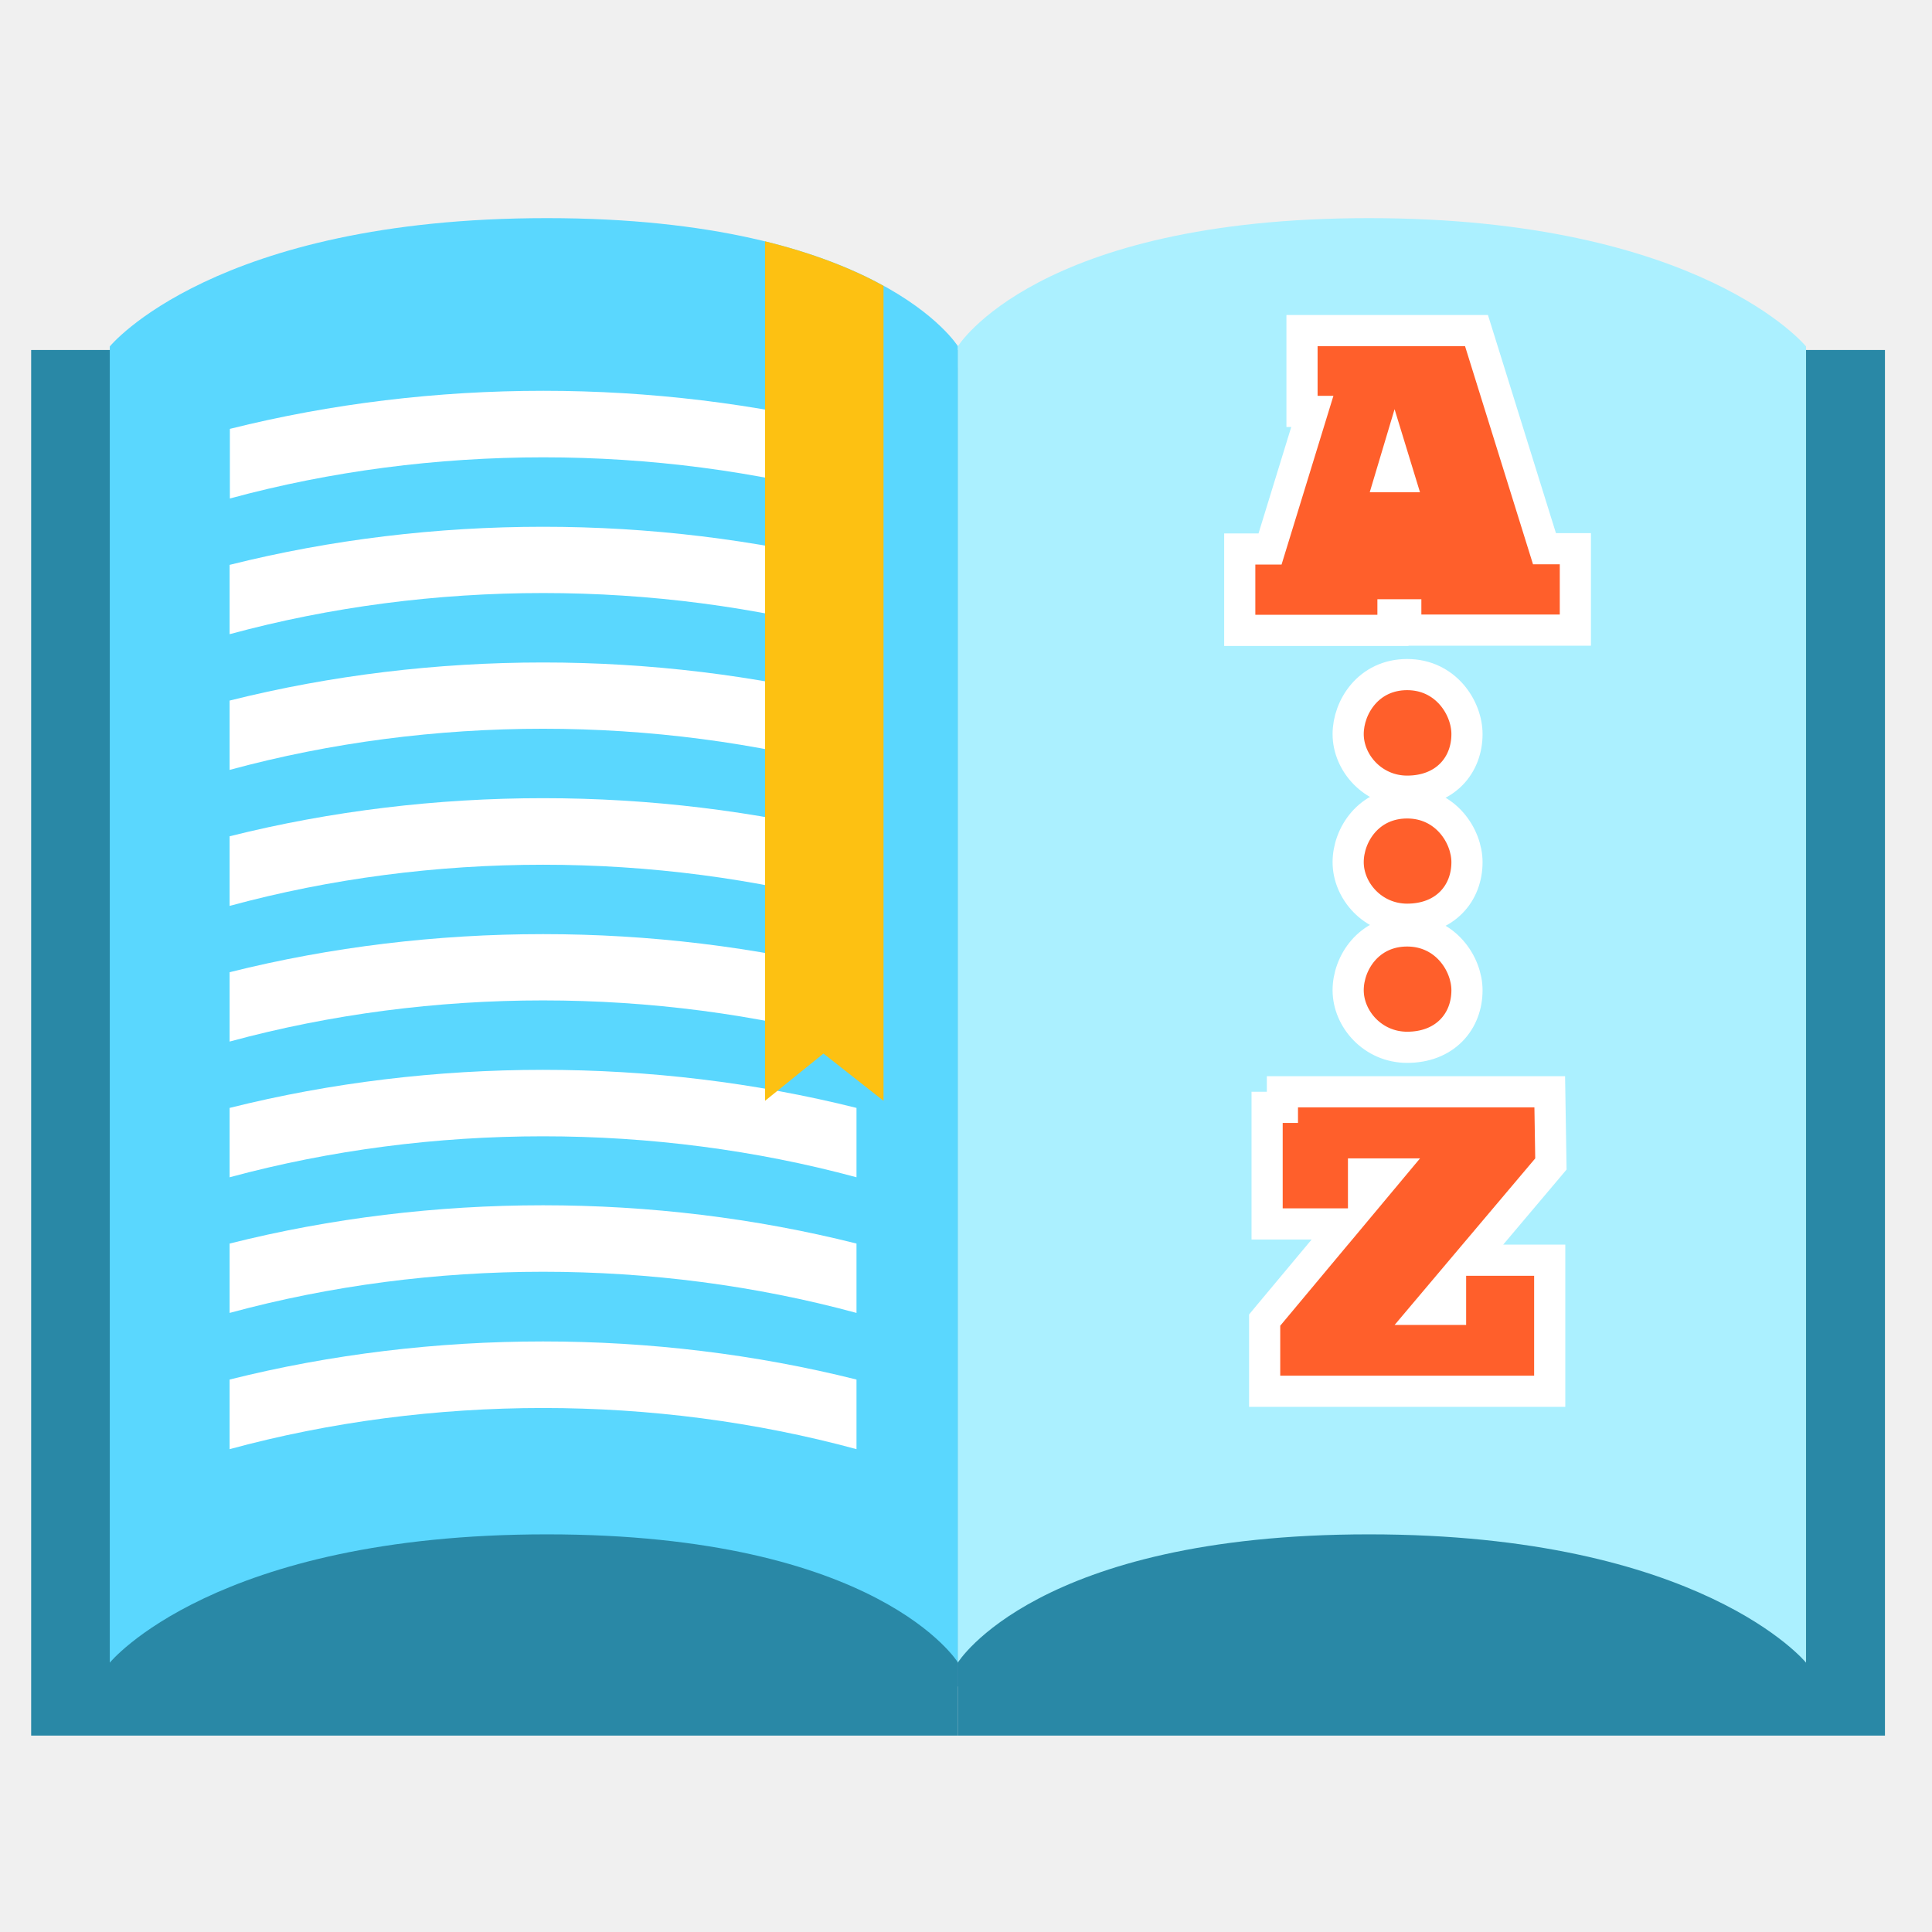
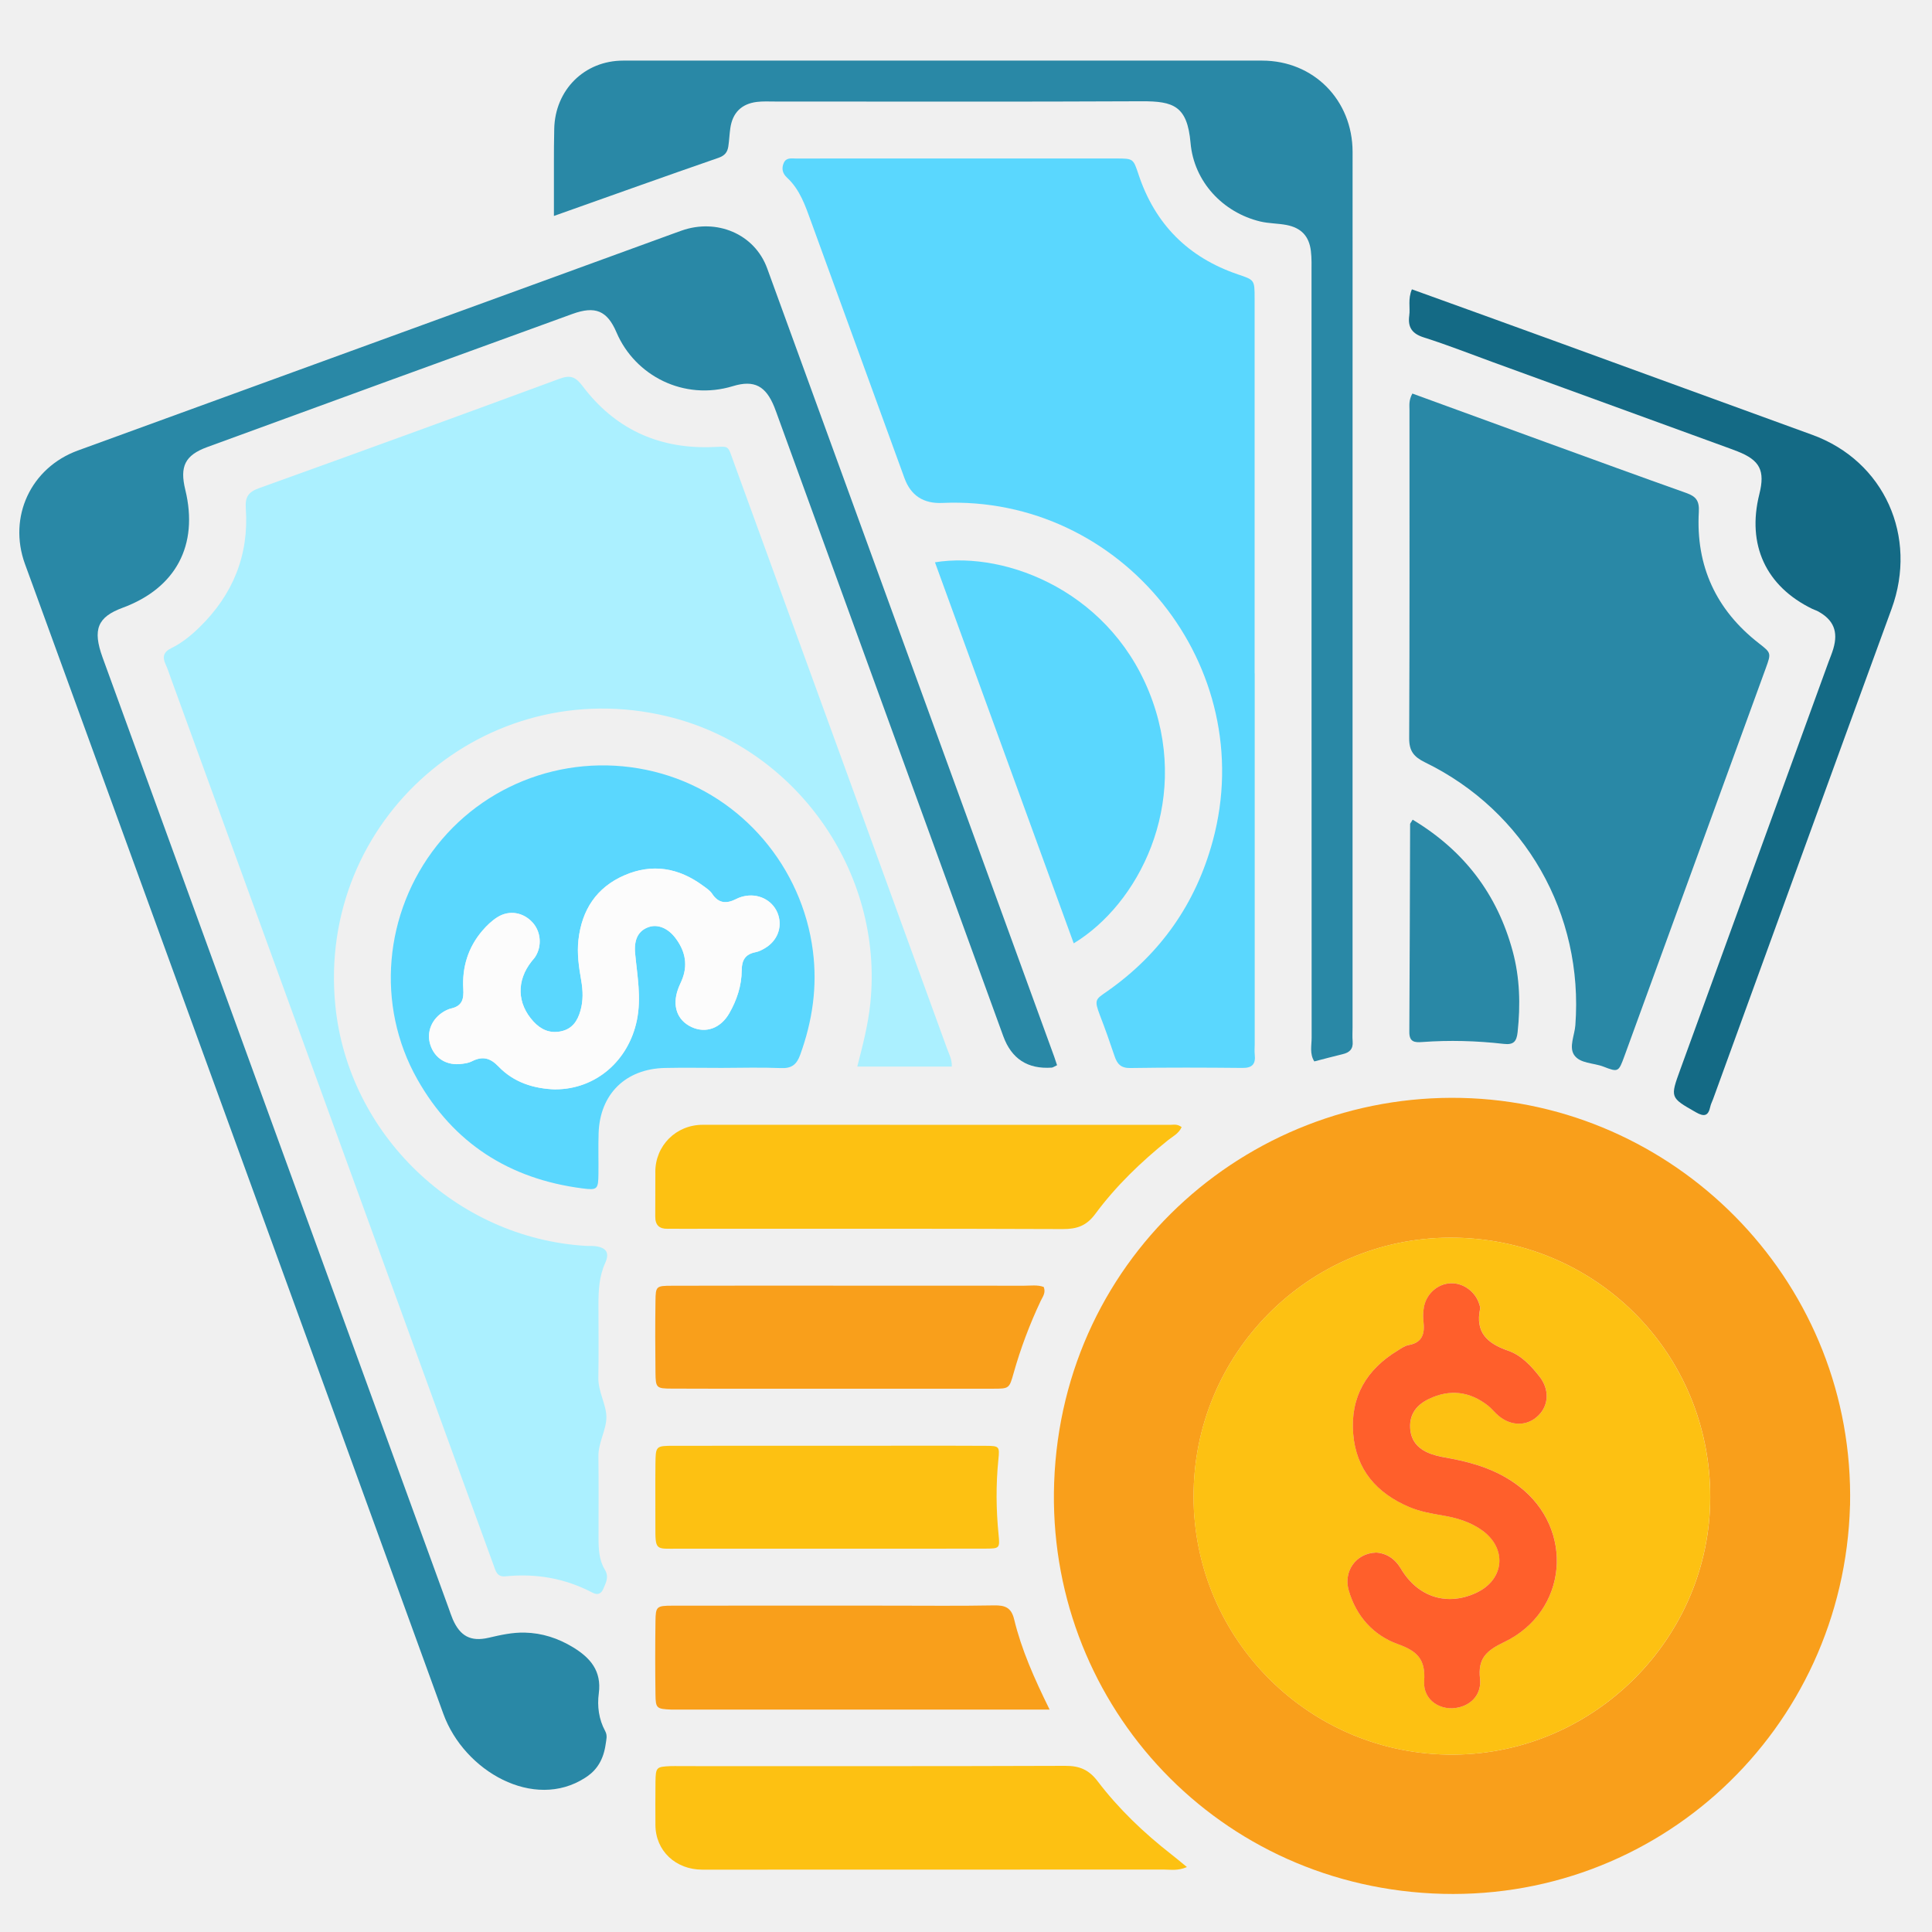
<svg xmlns="http://www.w3.org/2000/svg" width="62" height="62" viewBox="0 0 62 62" fill="none">
-   <path d="M30.745 11.232H1V55.697H30.745V11.232Z" fill="#2988A6" />
-   <path d="M30.746 11.793H2.726V54.12H30.746V11.793Z" fill="#2988A6" />
-   <path d="M60.49 11.232H30.745V55.697H60.49V11.232Z" fill="#2988A6" />
-   <path d="M58.764 11.793H30.745V54.12H58.764V11.793Z" fill="#2988A6" />
-   <path d="M17.551 7C6.879 7 3.523 11.118 3.523 11.118V53.357C3.523 53.357 6.879 49.239 17.551 49.239C28.222 49.239 30.745 53.357 30.745 53.357V11.118C30.745 11.118 28.222 7 17.551 7Z" fill="#5AD7FE" />
-   <path d="M43.931 7C54.602 7 57.958 11.118 57.958 11.118V53.357C57.958 53.357 54.602 49.239 43.931 49.239C33.259 49.239 30.736 53.357 30.736 53.357V11.118C30.736 11.118 33.259 7 43.931 7Z" fill="#ABF0FF" />
-   <path d="M27.494 15.997V13.763C20.984 12.134 13.887 12.134 7.377 13.763V15.997C13.861 14.236 21.01 14.236 27.494 15.997Z" fill="white" />
-   <path d="M7.369 18.127V20.352C13.853 18.591 21.002 18.591 27.486 20.352V18.127C20.976 16.497 13.879 16.497 7.369 18.127Z" fill="white" />
-   <path d="M7.369 22.482V24.707C13.853 22.946 21.002 22.946 27.486 24.707V22.482C20.976 20.852 13.879 20.852 7.369 22.482Z" fill="white" />
-   <path d="M7.369 26.837V29.071C13.853 27.31 21.002 27.31 27.486 29.071V26.837C20.976 25.207 13.879 25.207 7.369 26.837Z" fill="white" />
-   <path d="M7.369 31.199V33.425C13.853 31.664 21.002 31.664 27.486 33.425V31.199C20.976 29.57 13.879 29.57 7.369 31.199Z" fill="white" />
-   <path d="M7.369 35.554V37.78C13.853 36.027 21.002 36.027 27.486 37.78V35.554C20.976 33.925 13.879 33.925 7.369 35.554Z" fill="white" />
-   <path d="M7.369 39.907V42.133C13.853 40.372 21.002 40.372 27.486 42.133V39.907C20.976 38.269 13.879 38.269 7.369 39.907Z" fill="white" />
-   <path d="M7.369 44.271V46.505C13.853 44.744 21.002 44.744 27.486 46.505V44.271C20.976 42.641 13.879 42.641 7.369 44.271Z" fill="white" />
-   <path d="M24.551 7.745V35.326L26.426 33.81L28.353 35.326V9.173C27.433 8.665 26.189 8.148 24.551 7.745Z" fill="#FDC112" />
-   <path d="M47.077 23.558C47.077 22.711 46.392 21.648 45.157 21.648C43.916 21.648 43.264 22.693 43.264 23.558C43.264 24.483 44.058 25.39 45.157 25.39C45.732 25.39 46.223 25.203 46.571 24.852C46.916 24.504 47.077 24.038 47.077 23.558Z" fill="#FF5F2B" stroke="white" />
-   <path d="M47.077 27.668C47.077 26.827 46.39 25.766 45.157 25.766C43.919 25.766 43.264 26.798 43.264 27.668C43.264 28.592 44.058 29.499 45.157 29.499C45.732 29.499 46.223 29.312 46.571 28.961C46.916 28.613 47.077 28.147 47.077 27.668Z" fill="#FF5F2B" stroke="white" />
-   <path d="M47.077 31.777C47.077 30.937 46.39 29.875 45.157 29.875C43.919 29.875 43.264 30.907 43.264 31.777C43.264 32.702 44.058 33.609 45.157 33.609C45.732 33.609 46.223 33.422 46.571 33.071C46.916 32.723 47.077 32.257 47.077 31.777Z" fill="#FF5F2B" stroke="white" />
-   <path d="M41.783 13.203H42.114L40.757 17.618H40.285H39.785V18.118V19.73V20.23H40.285H44.202H44.702V19.73H45.113V20.221H50.055H50.555V19.721V18.109V17.609H50.055H49.564L47.492 10.96L47.382 10.608H47.014H42.283H41.783V11.108V12.703V13.203ZM44.893 15.296H44.628L44.759 14.858L44.893 15.296Z" fill="#FF5F2B" stroke="white" />
-   <path d="M49.741 35.528L49.733 35.036H49.241H41.663H41.163H41.154V35.536H40.663V38.777V39.277H41.163H43.161L40.7 42.224L40.584 42.364V42.545V44.148V44.648H41.084H49.232H49.732V44.148V40.941V40.441H49.232H47.163L49.649 37.497L49.77 37.353L49.767 37.166L49.741 35.528ZM44.501 37.674L43.757 38.565V37.674H44.501ZM45.831 42.019L46.55 41.167V42.019H45.831Z" fill="#FF5F2B" stroke="white" />
+   <path d="M30.545 34.228H27.511C27.688 33.538 27.862 32.872 27.931 32.184C28.36 27.971 25.533 23.976 21.408 22.987C15.575 21.587 10.171 26.296 10.761 32.265C11.17 36.4 14.628 39.725 18.789 39.981C18.897 39.988 19.007 39.978 19.116 39.993C19.453 40.037 19.569 40.203 19.424 40.524C19.227 40.957 19.205 41.406 19.205 41.867C19.206 42.652 19.215 43.437 19.202 44.222C19.196 44.669 19.459 45.075 19.46 45.479C19.461 45.884 19.197 46.291 19.204 46.738C19.215 47.609 19.206 48.482 19.208 49.354C19.208 49.704 19.222 50.063 19.408 50.368C19.55 50.599 19.45 50.777 19.366 50.976C19.29 51.157 19.176 51.196 19.007 51.107C18.132 50.649 17.2 50.487 16.222 50.586C15.946 50.614 15.909 50.416 15.841 50.232C15.454 49.168 15.064 48.105 14.678 47.04C11.612 38.611 8.545 30.182 5.479 21.753C5.427 21.61 5.381 21.464 5.317 21.325C5.207 21.086 5.24 20.925 5.499 20.799C5.832 20.636 6.123 20.4 6.39 20.141C7.469 19.094 7.993 17.82 7.888 16.318C7.862 15.94 7.973 15.788 8.319 15.663C11.535 14.507 14.747 13.34 17.954 12.155C18.311 12.023 18.476 12.097 18.699 12.394C19.713 13.737 21.083 14.388 22.77 14.35C23.436 14.335 23.328 14.235 23.556 14.859C25.836 21.118 28.112 27.379 30.388 33.64C30.452 33.818 30.552 33.987 30.545 34.227V34.228Z" fill="#ABF0FF" />
+   <path d="M40.265 21.61C40.265 25.579 40.265 29.547 40.265 33.515C40.265 33.623 40.254 33.733 40.266 33.842C40.3 34.144 40.19 34.275 39.868 34.271C38.67 34.259 37.47 34.255 36.271 34.274C35.965 34.279 35.849 34.139 35.765 33.886C35.62 33.453 35.468 33.021 35.303 32.595C35.103 32.071 35.155 32.075 35.541 31.805C37.246 30.606 38.375 28.995 38.92 26.982C40.432 21.397 36.016 15.883 30.238 16.14C29.633 16.167 29.228 15.901 29.025 15.343C28.027 12.602 27.03 9.859 26.031 7.118C25.844 6.605 25.672 6.084 25.255 5.699C25.108 5.562 25.075 5.405 25.152 5.228C25.232 5.047 25.404 5.087 25.55 5.087C27.251 5.084 28.952 5.086 30.651 5.086C32.373 5.086 34.097 5.086 35.819 5.086C36.371 5.086 36.367 5.091 36.536 5.597C37.066 7.196 38.133 8.265 39.728 8.806C40.258 8.985 40.262 8.981 40.262 9.572C40.262 13.584 40.262 17.596 40.262 21.608L40.265 21.61Z" fill="#5AD7FE" />
+   <path d="M33.924 34.183C33.827 34.228 33.791 34.258 33.751 34.261C32.978 34.315 32.46 33.978 32.196 33.252C29.792 26.644 27.388 20.036 24.985 13.43C24.94 13.307 24.898 13.184 24.849 13.062C24.579 12.394 24.213 12.18 23.519 12.392C21.946 12.871 20.378 12.057 19.785 10.669C19.483 9.96 19.095 9.812 18.369 10.075C14.461 11.493 10.555 12.918 6.651 14.347C5.935 14.609 5.763 14.969 5.947 15.721C6.378 17.494 5.646 18.872 3.935 19.504C3.131 19.801 2.965 20.198 3.292 21.099C5.121 26.132 6.953 31.165 8.786 36.197C10.656 41.331 12.525 46.466 14.395 51.6C14.44 51.723 14.479 51.847 14.531 51.968C14.767 52.504 15.104 52.691 15.679 52.558C16.062 52.469 16.44 52.383 16.838 52.392C17.399 52.405 17.907 52.572 18.384 52.86C18.942 53.198 19.312 53.62 19.216 54.343C19.161 54.752 19.216 55.174 19.42 55.55C19.501 55.701 19.456 55.823 19.436 55.976C19.368 56.455 19.167 56.779 18.854 57C18.829 57.018 18.804 57.035 18.778 57.051C17.132 58.114 14.897 56.842 14.228 55C13.016 51.664 11.805 48.328 10.592 44.992C7.412 36.256 4.232 27.52 1.052 18.785C0.968 18.557 0.884 18.328 0.801 18.099C0.252 16.587 0.989 15.008 2.5 14.457C7.364 12.685 12.229 10.914 17.092 9.142C18.59 8.596 20.087 8.05 21.585 7.504C21.673 7.472 21.77 7.437 21.874 7.4C22.995 7.004 24.215 7.499 24.621 8.616C27.691 17.048 30.761 25.48 33.831 33.911C33.86 33.992 33.886 34.073 33.923 34.186L33.924 34.183Z" fill="#2988A6" />
+   <path d="M45.326 12.63C46.777 13.159 48.205 13.681 49.633 14.201C51.127 14.744 52.62 15.29 54.117 15.821C54.424 15.931 54.538 16.067 54.517 16.428C54.419 18.16 55.068 19.572 56.442 20.642C56.84 20.953 56.843 20.954 56.668 21.437C55.156 25.59 53.643 29.743 52.128 33.896C51.943 34.401 51.933 34.415 51.458 34.23C51.137 34.105 50.702 34.135 50.514 33.853C50.344 33.595 50.531 33.222 50.555 32.9C50.821 29.333 48.95 26.033 45.731 24.465C45.37 24.288 45.22 24.101 45.222 23.689C45.239 20.178 45.231 16.667 45.232 13.157C45.232 13.008 45.203 12.852 45.325 12.628L45.326 12.63Z" fill="#2988A6" />
+   <path d="M17.776 6.934C17.776 6.294 17.776 5.733 17.776 5.173C17.776 4.933 17.776 4.555 17.786 4.136C17.812 2.888 18.751 1.945 20 1.945C26.833 1.945 33.667 1.945 40.5 1.945C42.159 1.945 43.404 3.215 43.406 4.874C43.406 4.918 43.406 4.96 43.406 5C43.407 9.394 43.405 13.787 43.405 18.181C43.405 23.109 43.405 28.037 43.405 32.964C43.405 33.117 43.395 33.27 43.408 33.422C43.428 33.666 43.306 33.779 43.085 33.83C42.79 33.9 42.5 33.98 42.178 34.062C42.022 33.819 42.092 33.552 42.092 33.303C42.088 25.127 42.088 16.95 42.088 8.773C42.088 8.534 42.097 8.292 42.068 8.055C42.011 7.579 41.758 7.312 41.286 7.22C41.008 7.167 40.718 7.173 40.444 7.108C39.242 6.82 38.313 5.828 38.206 4.586C38.102 3.398 37.657 3.247 36.647 3.25C32.723 3.269 28.798 3.258 24.872 3.258C24.676 3.258 24.479 3.247 24.285 3.271C23.79 3.334 23.506 3.623 23.436 4.118C23.408 4.312 23.402 4.508 23.372 4.702C23.344 4.882 23.262 4.993 23.059 5.064C21.332 5.662 19.611 6.279 17.774 6.931L17.776 6.934Z" fill="#2988A6" />
+   <path d="M23.165 34.27C22.555 34.27 21.944 34.258 21.334 34.272C20.074 34.301 19.252 35.112 19.21 36.362C19.196 36.798 19.21 37.233 19.205 37.67C19.199 38.168 19.172 38.2 18.684 38.136C16.349 37.834 14.551 36.69 13.39 34.631C12.053 32.259 12.321 29.287 14.018 27.137C15.723 24.977 18.574 24.065 21.237 24.828C23.825 25.57 25.741 27.827 26.086 30.512C26.235 31.665 26.072 32.765 25.679 33.85C25.566 34.165 25.402 34.291 25.061 34.276C24.43 34.25 23.797 34.268 23.165 34.27ZM17.827 34.959C19.121 34.955 20.173 34.041 20.44 32.737C20.588 32.011 20.45 31.309 20.383 30.596C20.34 30.126 20.502 29.856 20.828 29.748C21.105 29.656 21.431 29.779 21.673 30.097C21.966 30.482 22.08 30.911 21.91 31.384C21.865 31.508 21.802 31.623 21.759 31.746C21.567 32.285 21.733 32.744 22.194 32.959C22.65 33.172 23.127 33.003 23.407 32.514C23.647 32.092 23.8 31.631 23.803 31.148C23.806 30.802 23.921 30.622 24.253 30.556C24.358 30.535 24.459 30.482 24.552 30.427C24.941 30.197 25.109 29.773 24.977 29.363C24.841 28.939 24.412 28.679 23.947 28.749C23.841 28.765 23.732 28.796 23.637 28.846C23.327 29.006 23.066 29.006 22.853 28.681C22.784 28.577 22.666 28.501 22.561 28.424C21.782 27.849 20.932 27.703 20.037 28.091C19.142 28.481 18.673 29.199 18.564 30.165C18.514 30.605 18.578 31.035 18.653 31.463C18.709 31.79 18.721 32.109 18.629 32.433C18.534 32.77 18.363 33.025 17.994 33.099C17.638 33.169 17.356 33.04 17.119 32.781C16.591 32.206 16.569 31.471 17.064 30.848C17.105 30.797 17.151 30.75 17.185 30.695C17.397 30.351 17.358 29.897 17.093 29.605C16.796 29.278 16.347 29.195 15.969 29.431C15.789 29.545 15.625 29.701 15.485 29.863C15.023 30.401 14.827 31.042 14.869 31.738C14.889 32.07 14.831 32.282 14.486 32.362C14.402 32.382 14.321 32.419 14.246 32.463C13.856 32.692 13.682 33.12 13.809 33.523C13.95 33.969 14.339 34.207 14.827 34.14C14.934 34.126 15.048 34.109 15.142 34.06C15.476 33.89 15.725 33.939 15.998 34.225C16.486 34.736 17.129 34.94 17.83 34.961L17.827 34.959Z" fill="#5AD7FE" />
+   <path d="M45.31 9.285C46.886 9.854 48.419 10.406 49.95 10.964C52.686 11.96 55.42 12.96 58.157 13.954C60.475 14.797 61.55 17.223 60.703 19.539C58.786 24.781 56.883 30.028 54.974 35.273C54.944 35.355 54.901 35.434 54.884 35.518C54.82 35.819 54.685 35.843 54.423 35.694C53.596 35.221 53.591 35.23 53.925 34.314C55.51 29.959 57.094 25.601 58.679 21.245C58.731 21.103 58.792 20.962 58.834 20.816C58.996 20.264 58.84 19.889 58.337 19.616C58.279 19.585 58.215 19.568 58.157 19.539C56.667 18.814 56.053 17.48 56.459 15.859C56.649 15.102 56.479 14.77 55.762 14.487C55.681 14.456 55.6 14.425 55.517 14.394C52.982 13.471 50.446 12.547 47.91 11.623C47.173 11.355 46.444 11.066 45.697 10.83C45.315 10.71 45.173 10.506 45.225 10.124C45.26 9.87 45.175 9.604 45.309 9.286L45.31 9.285Z" fill="#146A85" />
+   <path d="M38.093 59.915C37.789 60.044 37.572 59.996 37.36 59.996C32.457 59.999 27.555 59.999 22.652 59.999C22.617 59.999 22.577 59.999 22.534 59.999C21.69 59.998 21.035 59.403 21.033 58.559C21.032 58.1 21.029 57.64 21.035 57.181C21.042 56.712 21.067 56.698 21.509 56.677C21.618 56.672 21.726 56.677 21.836 56.677C25.953 56.677 30.07 56.683 34.187 56.668C34.644 56.666 34.944 56.793 35.226 57.164C35.901 58.051 36.706 58.818 37.585 59.505C37.738 59.623 37.886 59.749 38.091 59.917L38.093 59.915Z" fill="#FDC112" />
+   <path d="M37.921 36.171C37.821 36.384 37.633 36.47 37.484 36.589C36.614 37.289 35.812 38.06 35.149 38.956C34.866 39.339 34.56 39.444 34.107 39.442C30.01 39.426 25.915 39.433 21.818 39.433C21.687 39.433 21.556 39.429 21.425 39.433C21.156 39.439 21.026 39.314 21.028 39.04C21.03 38.579 21.031 38.118 21.031 37.657C21.031 37.644 21.031 37.631 21.03 37.618C21.025 36.765 21.696 36.096 22.548 36.096C27.554 36.096 32.56 36.096 37.565 36.097C37.669 36.097 37.779 36.063 37.92 36.171H37.921Z" fill="#FDC112" />
+   <path d="M30.004 18.045C32.325 17.669 35.763 19.034 36.99 22.508C38.168 25.842 36.528 29.019 34.457 30.273C32.976 26.207 31.5 22.153 30.004 18.045Z" fill="#5AD7FE" />
+   <path d="M33.685 54.862C33.377 54.862 33.206 54.862 33.033 54.862C29.287 54.862 25.541 54.862 21.795 54.862C21.707 54.862 21.621 54.865 21.533 54.862C21.074 54.841 21.04 54.823 21.035 54.38C21.024 53.597 21.024 52.812 21.035 52.028C21.041 51.554 21.07 51.529 21.578 51.528C23.908 51.524 26.238 51.527 28.569 51.527C29.679 51.527 30.79 51.54 31.901 51.519C32.257 51.512 32.456 51.591 32.546 51.97C32.781 52.941 33.186 53.853 33.683 54.862H33.685Z" fill="#F99F1B" />
+   <path d="M33.495 41.302C33.567 41.489 33.461 41.613 33.397 41.748C33.044 42.496 32.753 43.268 32.528 44.065C32.389 44.56 32.383 44.565 31.874 44.565C29.588 44.568 27.302 44.565 25.018 44.565C23.864 44.565 22.711 44.569 21.557 44.562C21.062 44.56 21.041 44.54 21.035 44.048C21.026 43.287 21.024 42.524 21.035 41.762C21.041 41.273 21.053 41.263 21.567 41.261C23.178 41.256 24.789 41.258 26.399 41.258C28.554 41.258 30.709 41.259 32.864 41.26C33.078 41.26 33.296 41.227 33.492 41.299L33.495 41.302Z" fill="#F99F1B" />
+   <path d="M26.541 49.699C24.949 49.699 23.358 49.699 21.765 49.699C21.029 49.699 21.029 49.776 21.032 48.939C21.034 48.285 21.026 47.63 21.034 46.976C21.041 46.404 21.046 46.398 21.622 46.397C23.977 46.394 26.332 46.395 28.687 46.395C29.669 46.395 30.65 46.39 31.631 46.398C32.067 46.401 32.083 46.414 32.039 46.839C31.958 47.645 31.965 48.448 32.046 49.254C32.088 49.681 32.075 49.695 31.644 49.697C29.943 49.702 28.242 49.699 26.541 49.699Z" fill="#FDC112" />
+   <path d="M45.333 26.304C46.986 27.297 48.049 28.697 48.544 30.526C48.774 31.377 48.796 32.246 48.702 33.122C48.669 33.423 48.575 33.537 48.253 33.499C47.386 33.4 46.513 33.376 45.641 33.44C45.393 33.459 45.224 33.439 45.227 33.114C45.241 30.891 45.244 28.668 45.252 26.445C45.252 26.427 45.271 26.41 45.334 26.304H45.333Z" fill="#2988A6" />
+   <path d="M17.828 34.96C17.126 34.939 16.485 34.735 15.996 34.224C15.721 33.938 15.473 33.889 15.14 34.059C15.046 34.108 14.932 34.125 14.825 34.139C14.337 34.206 13.948 33.968 13.807 33.522C13.68 33.119 13.854 32.692 14.244 32.462C14.319 32.419 14.4 32.379 14.483 32.361C14.827 32.281 14.886 32.068 14.867 31.737C14.825 31.041 15.021 30.398 15.483 29.862C15.623 29.698 15.785 29.543 15.967 29.43C16.345 29.195 16.795 29.277 17.091 29.604C17.355 29.896 17.396 30.35 17.183 30.694C17.149 30.749 17.103 30.796 17.062 30.847C16.566 31.47 16.589 32.205 17.117 32.78C17.355 33.039 17.635 33.168 17.991 33.098C18.36 33.025 18.532 32.769 18.627 32.432C18.719 32.109 18.708 31.789 18.651 31.462C18.576 31.033 18.513 30.604 18.562 30.164C18.67 29.199 19.141 28.48 20.035 28.09C20.93 27.7 21.779 27.847 22.559 28.423C22.664 28.5 22.783 28.576 22.851 28.68C23.064 29.005 23.325 29.005 23.635 28.845C23.729 28.797 23.839 28.764 23.945 28.748C24.409 28.678 24.838 28.938 24.974 29.362C25.105 29.77 24.939 30.194 24.549 30.426C24.456 30.481 24.356 30.536 24.251 30.555C23.919 30.621 23.802 30.801 23.801 31.147C23.798 31.63 23.645 32.092 23.404 32.513C23.124 33.002 22.648 33.171 22.191 32.958C21.731 32.743 21.565 32.284 21.757 31.745C21.8 31.622 21.863 31.507 21.907 31.384C22.079 30.91 21.965 30.481 21.671 30.096C21.427 29.777 21.102 29.654 20.825 29.747C20.5 29.855 20.337 30.125 20.381 30.595C20.447 31.308 20.586 32.012 20.438 32.737C20.172 34.041 19.119 34.955 17.825 34.958L17.828 34.96Z" fill="#FCFCFC" />
+   <path d="M59.369 48.309C59.169 55.517 53.176 61.126 45.964 60.763C38.841 60.405 33.581 54.496 33.829 47.577C34.092 40.224 40.264 34.915 47.221 35.245C53.972 35.565 59.526 41.253 59.37 48.309H59.369ZM38.303 48.035C38.316 52.631 42.056 56.337 46.651 56.308C51.173 56.279 54.88 52.558 54.884 48.045C54.888 43.404 51.179 39.706 46.532 39.718C41.98 39.73 38.29 43.458 38.304 48.035H38.303Z" fill="#F99F1B" />
+   <path d="M38.303 48.035C38.289 43.459 41.978 39.73 46.53 39.718C51.178 39.706 54.886 43.403 54.882 48.045C54.878 52.558 51.171 56.279 46.649 56.308C42.054 56.337 38.316 52.631 38.301 48.035H38.303ZM44.149 49.823C43.51 49.848 43.107 50.429 43.284 51.038C43.523 51.867 44.074 52.477 44.858 52.759C45.482 52.983 45.753 53.249 45.705 53.946C45.661 54.561 46.237 54.93 46.825 54.789C47.235 54.689 47.549 54.357 47.496 53.873C47.422 53.216 47.705 52.966 48.27 52.695C50.319 51.715 50.543 49.064 48.739 47.689C48.099 47.202 47.361 46.958 46.583 46.81C46.369 46.769 46.152 46.737 45.948 46.666C45.549 46.527 45.275 46.268 45.254 45.814C45.235 45.363 45.482 45.071 45.859 44.89C46.53 44.569 47.17 44.65 47.755 45.11C47.874 45.204 47.969 45.327 48.085 45.427C48.499 45.781 49.024 45.774 49.379 45.415C49.708 45.081 49.725 44.58 49.402 44.169C49.13 43.824 48.813 43.488 48.404 43.346C47.731 43.114 47.339 42.758 47.5 41.996C47.508 41.957 47.491 41.91 47.479 41.868C47.36 41.457 46.962 41.164 46.551 41.181C46.135 41.199 45.773 41.517 45.697 41.949C45.67 42.098 45.664 42.255 45.682 42.404C45.729 42.794 45.654 43.085 45.202 43.164C45.079 43.187 44.965 43.272 44.854 43.34C43.854 43.947 43.334 44.822 43.426 46.004C43.518 47.166 44.18 47.917 45.226 48.36C45.568 48.506 45.934 48.571 46.3 48.633C46.755 48.71 47.192 48.841 47.57 49.114C48.371 49.692 48.281 50.682 47.394 51.105C46.453 51.556 45.502 51.261 44.957 50.339C44.762 50.009 44.485 49.84 44.15 49.822L44.149 49.823Z" fill="#FDC112" />
+   <path d="M44.149 49.823C44.484 49.842 44.761 50.012 44.956 50.34C45.502 51.263 46.452 51.557 47.392 51.107C48.28 50.683 48.368 49.694 47.569 49.115C47.191 48.842 46.754 48.71 46.299 48.634C45.934 48.572 45.567 48.507 45.224 48.362C44.18 47.918 43.517 47.167 43.425 46.005C43.332 44.824 43.853 43.948 44.853 43.341C44.964 43.273 45.078 43.188 45.201 43.166C45.652 43.086 45.727 42.795 45.681 42.406C45.663 42.257 45.669 42.098 45.695 41.95C45.771 41.519 46.134 41.2 46.55 41.182C46.961 41.164 47.358 41.458 47.477 41.869C47.489 41.911 47.506 41.958 47.498 41.997C47.337 42.76 47.729 43.115 48.403 43.348C48.812 43.489 49.129 43.825 49.401 44.171C49.724 44.58 49.707 45.083 49.377 45.416C49.023 45.775 48.498 45.781 48.083 45.428C47.968 45.33 47.873 45.206 47.754 45.111C47.169 44.651 46.529 44.57 45.858 44.892C45.48 45.072 45.232 45.363 45.253 45.816C45.273 46.27 45.547 46.529 45.947 46.667C46.151 46.738 46.368 46.772 46.581 46.811C47.36 46.959 48.098 47.202 48.737 47.691C50.542 49.064 50.318 51.717 48.269 52.697C47.704 52.968 47.421 53.217 47.495 53.874C47.548 54.358 47.234 54.692 46.823 54.79C46.236 54.931 45.66 54.562 45.703 53.947C45.752 53.25 45.481 52.984 44.857 52.761C44.073 52.478 43.522 51.868 43.283 51.039C43.106 50.43 43.51 49.849 44.148 49.825L44.149 49.823Z" fill="#FF5F2B" />
</svg>
